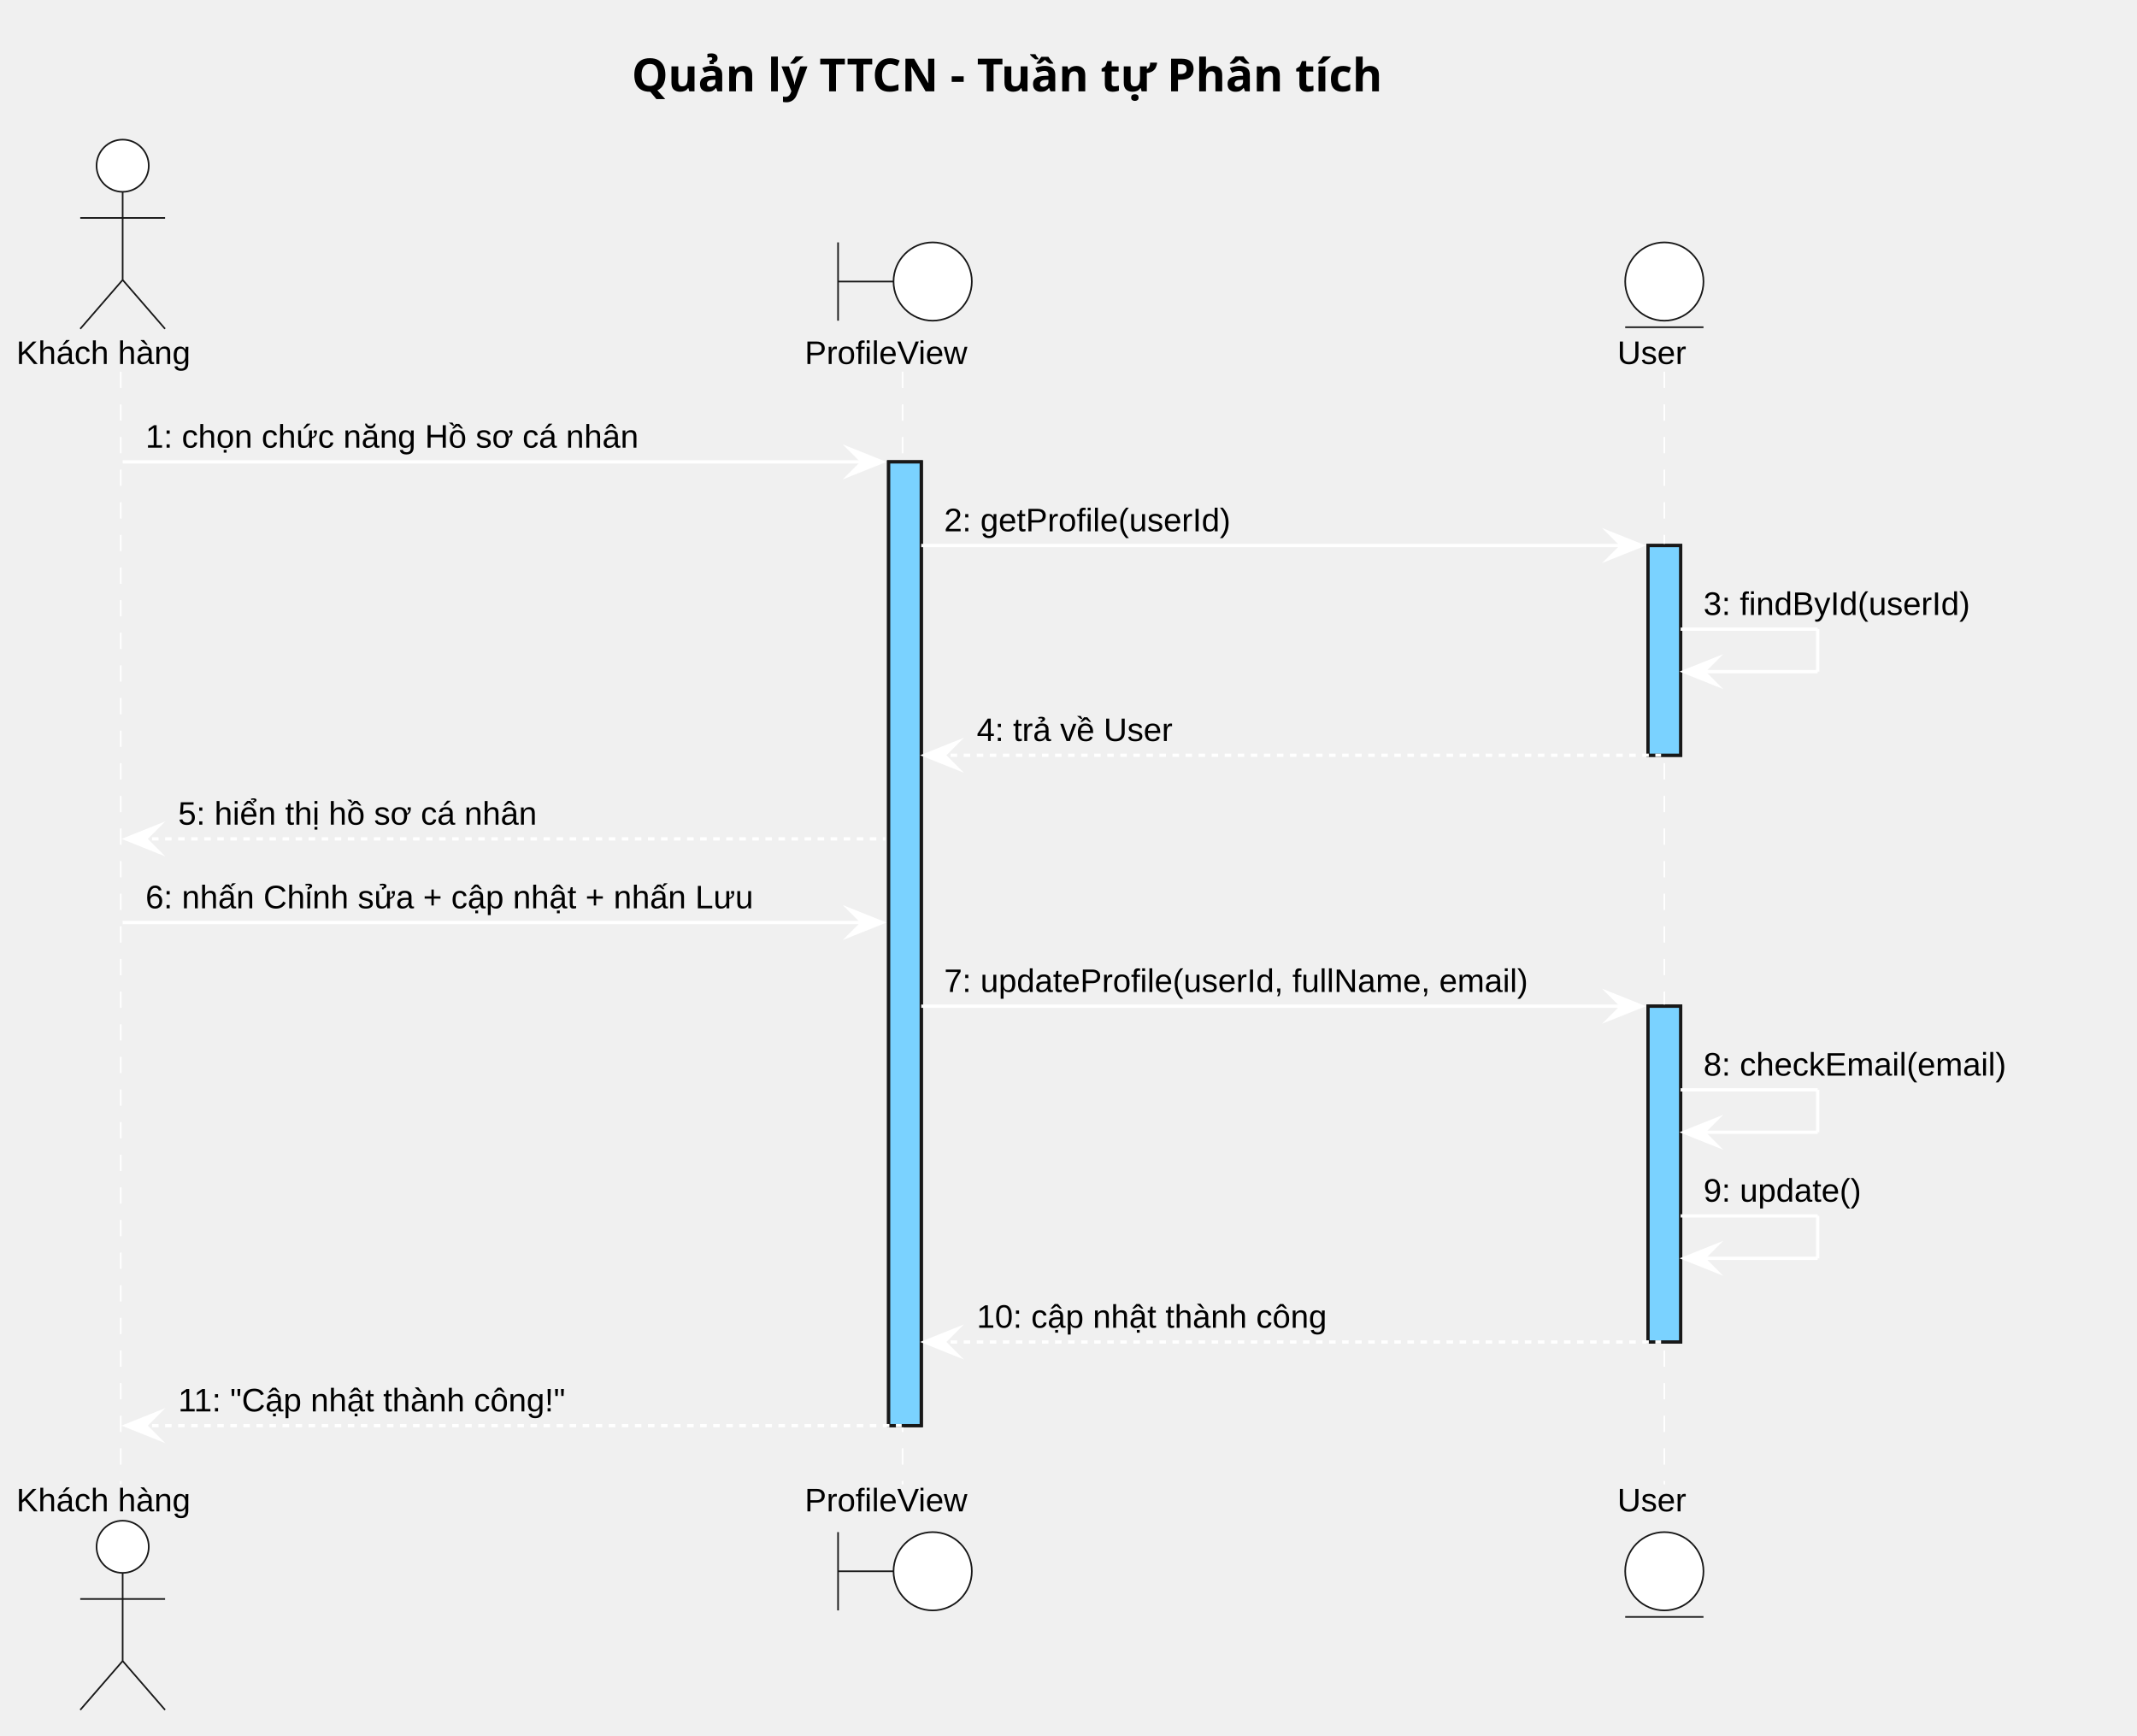
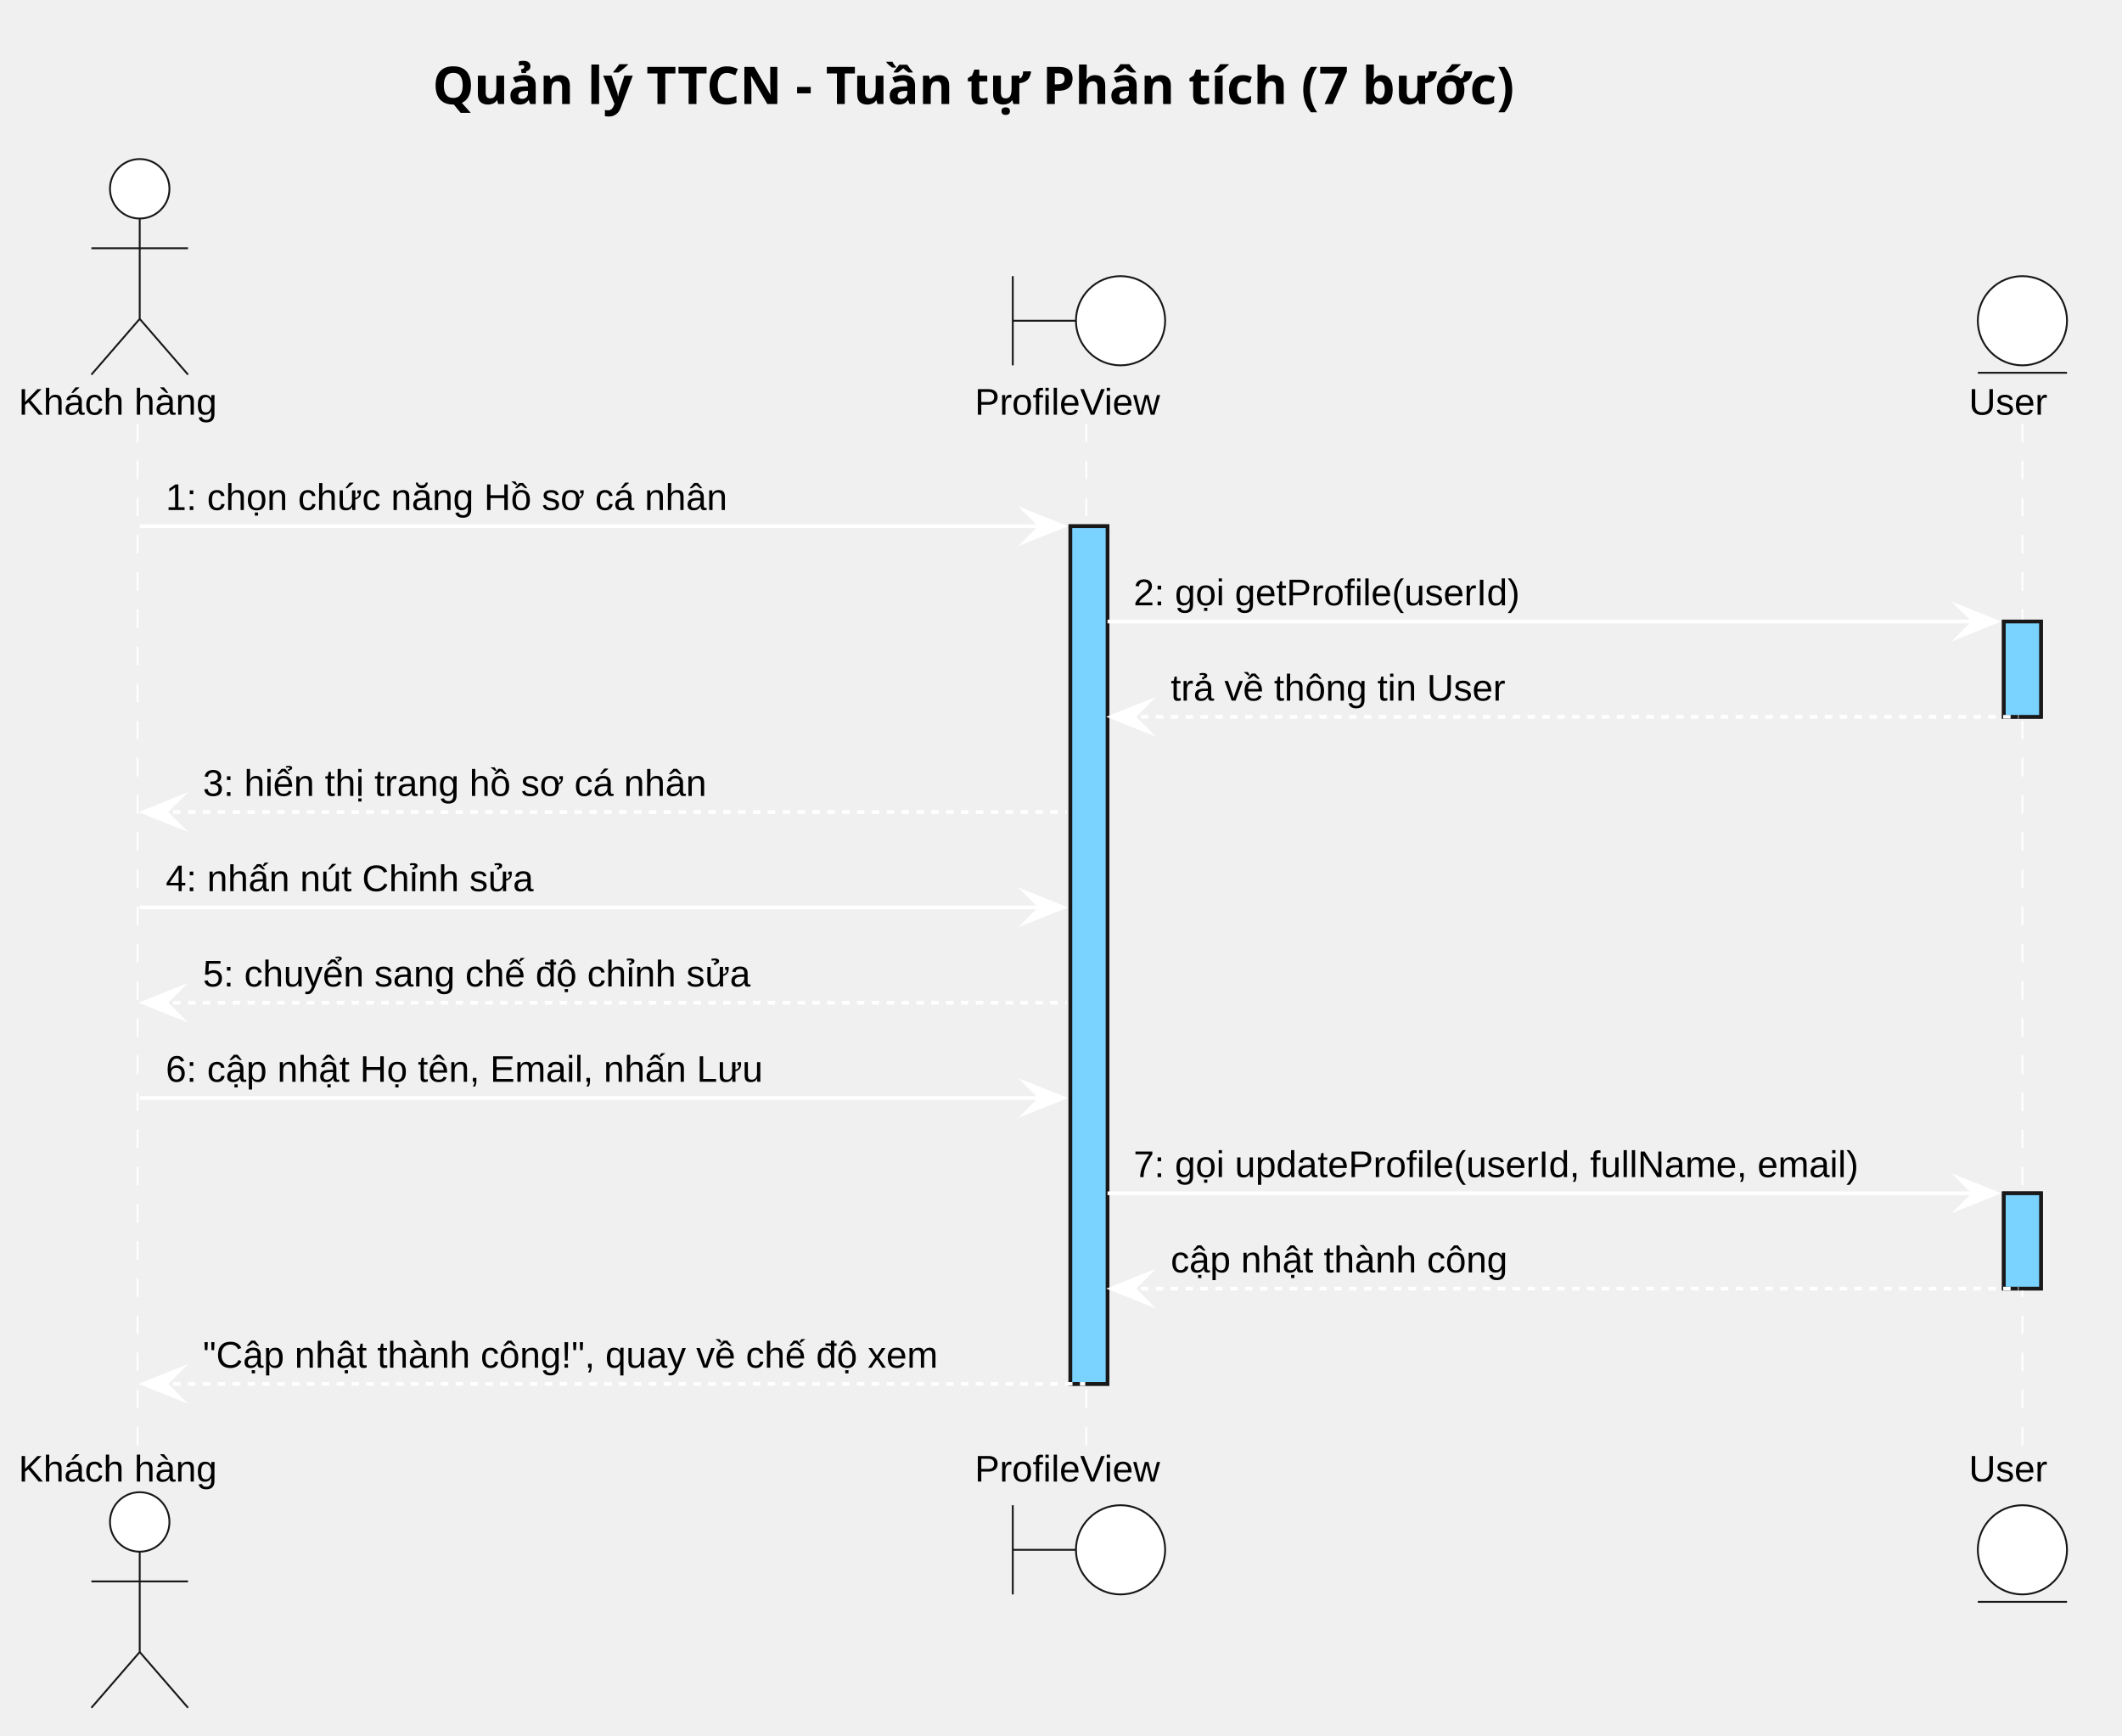
- <svg xmlns="http://www.w3.org/2000/svg" contentStyleType="text/css" data-diagram-type="SEQUENCE" height="532px" preserveAspectRatio="none" style="width:655px;height:532px;background:#FFFFFF;" version="1.1" viewBox="0 0 655 532" width="655px" zoomAndPan="magnify">
+ <svg xmlns="http://www.w3.org/2000/svg" contentStyleType="text/css" data-diagram-type="SEQUENCE" height="467px" preserveAspectRatio="none" style="width:571px;height:467px;background:#FFFFFF;" version="1.1" viewBox="0 0 571 467" width="571px" zoomAndPan="magnify">
  <defs />
  <g>
    <g class="title" data-source-line="22">
-       <text fill="#000000" font-family="sans-serif" font-size="14" font-weight="700" lengthAdjust="spacing" textLength="261.215" x="193.612" y="27.995">Quản lý TTCN - Tuần tự Phân tích</text>
+       <text fill="#000000" font-family="sans-serif" font-size="14" font-weight="700" lengthAdjust="spacing" textLength="331.406" x="116.398" y="27.995">Quản lý TTCN - Tuần tự Phân tích (7 bước)</text>
    </g>
    <g>
-       <rect fill="#7AD2FF" height="295.406" style="stroke:#181818;stroke-width:1;" width="10" x="272.371" y="141.578" />
+       <rect fill="#7AD2FF" height="230.766" style="stroke:#181818;stroke-width:1;" width="10" x="288.025" y="141.578" />
    </g>
    <g>
-       <rect fill="#7AD2FF" height="64.281" style="stroke:#181818;stroke-width:1;" width="10" x="505.126" y="167.219" />
+       <rect fill="#7AD2FF" height="25.641" style="stroke:#181818;stroke-width:1;" width="10" x="539.203" y="167.219" />
    </g>
    <g>
-       <rect fill="#7AD2FF" height="102.922" style="stroke:#181818;stroke-width:1;" width="10" x="505.126" y="308.422" />
+       <rect fill="#7AD2FF" height="25.641" style="stroke:#181818;stroke-width:1;" width="10" x="539.203" y="321.062" />
    </g>
-     <g class="participant-lifeline" data-entity-uid="part1" data-qualified-name="KH" data-source-line="24" id="part1-lifeline">
+     <g class="participant-lifeline" data-entity-uid="part1" data-qualified-name="Actor" data-source-line="24" id="part1-lifeline">
      <g>
-         <rect fill="#000000" fill-opacity="0" height="341.047" width="8" x="33.595" y="113.938" />
-         <line style="stroke:#FFFFFF;stroke-width:0.5;stroke-dasharray:5,5;" x1="37" x2="37" y1="113.938" y2="454.984" />
+         <rect fill="#000000" fill-opacity="0" height="276.406" width="8" x="33.595" y="113.938" />
+         <line style="stroke:#FFFFFF;stroke-width:0.5;stroke-dasharray:5,5;" x1="37" x2="37" y1="113.938" y2="390.344" />
      </g>
    </g>
    <g class="participant-lifeline" data-entity-uid="part2" data-qualified-name="B1" data-source-line="25" id="part2-lifeline">
      <g>
-         <rect fill="#000000" fill-opacity="0" height="341.047" width="8" x="273.371" y="113.938" />
-         <line style="stroke:#FFFFFF;stroke-width:0.5;stroke-dasharray:5,5;" x1="276.651" x2="276.651" y1="113.938" y2="454.984" />
+         <rect fill="#000000" fill-opacity="0" height="276.406" width="8" x="289.025" y="113.938" />
+         <line style="stroke:#FFFFFF;stroke-width:0.5;stroke-dasharray:5,5;" x1="292.306" x2="292.306" y1="113.938" y2="390.344" />
      </g>
    </g>
    <g class="participant-lifeline" data-entity-uid="part3" data-qualified-name="E1" data-source-line="26" id="part3-lifeline">
      <g>
-         <rect fill="#000000" fill-opacity="0" height="341.047" width="8" x="506.126" y="113.938" />
-         <line style="stroke:#FFFFFF;stroke-width:0.5;stroke-dasharray:5,5;" x1="510.126" x2="510.126" y1="113.938" y2="454.984" />
+         <rect fill="#000000" fill-opacity="0" height="276.406" width="8" x="540.203" y="113.938" />
+         <line style="stroke:#FFFFFF;stroke-width:0.5;stroke-dasharray:5,5;" x1="544.203" x2="544.203" y1="113.938" y2="390.344" />
      </g>
    </g>
-     <g class="participant participant-head" data-entity-uid="part1" data-qualified-name="KH" data-source-line="24" id="part1-head">
+     <g class="participant participant-head" data-entity-uid="part1" data-qualified-name="Actor" data-source-line="24" id="part1-head">
      <text fill="#000000" font-family="Arial" font-size="10" lengthAdjust="spacing" textLength="59.19" x="5" y="111.579">Khách hàng</text>
      <ellipse cx="37.595" cy="50.797" fill="#FFFFFF" rx="8" ry="8" style="stroke:#181818;stroke-width:0.5;" />
      <path d="M37.595,58.797 L37.595,85.797 M24.595,66.797 L50.595,66.797 M37.595,85.797 L24.595,100.797 M37.595,85.797 L50.595,100.797" fill="none" style="stroke:#181818;stroke-width:0.5;" />
    </g>
-     <g class="participant participant-tail" data-entity-uid="part1" data-qualified-name="KH" data-source-line="24" id="part1-tail">
-       <text fill="#000000" font-family="Arial" font-size="10" lengthAdjust="spacing" textLength="59.19" x="5" y="463.267">Khách hàng</text>
-       <ellipse cx="37.595" cy="474.125" fill="#FFFFFF" rx="8" ry="8" style="stroke:#181818;stroke-width:0.5;" />
-       <path d="M37.595,482.125 L37.595,509.125 M24.595,490.125 L50.595,490.125 M37.595,509.125 L24.595,524.125 M37.595,509.125 L50.595,524.125" fill="none" style="stroke:#181818;stroke-width:0.5;" />
+     <g class="participant participant-tail" data-entity-uid="part1" data-qualified-name="Actor" data-source-line="24" id="part1-tail">
+       <text fill="#000000" font-family="Arial" font-size="10" lengthAdjust="spacing" textLength="59.19" x="5" y="398.626">Khách hàng</text>
+       <ellipse cx="37.595" cy="409.484" fill="#FFFFFF" rx="8" ry="8" style="stroke:#181818;stroke-width:0.5;" />
+       <path d="M37.595,417.484 L37.595,444.484 M24.595,425.484 L50.595,425.484 M37.595,444.484 L24.595,459.484 M37.595,444.484 L50.595,459.484" fill="none" style="stroke:#181818;stroke-width:0.5;" />
    </g>
    <g class="participant participant-head" data-entity-uid="part2" data-qualified-name="B1" data-source-line="25" id="part2-head">
-       <text fill="#000000" font-family="Arial" font-size="10" lengthAdjust="spacing" textLength="55.44" x="246.651" y="111.579">ProfileView</text>
-       <path d="M256.871,74.297 L256.871,98.297 M256.871,86.297 L273.871,86.297" fill="none" style="stroke:#181818;stroke-width:0.5;" />
-       <ellipse cx="285.871" cy="86.297" fill="#FFFFFF" rx="12" ry="12" style="stroke:#181818;stroke-width:0.5;" />
+       <text fill="#000000" font-family="Arial" font-size="10" lengthAdjust="spacing" textLength="55.44" x="262.306" y="111.579">ProfileView</text>
+       <path d="M272.525,74.297 L272.525,98.297 M272.525,86.297 L289.525,86.297" fill="none" style="stroke:#181818;stroke-width:0.5;" />
+       <ellipse cx="301.525" cy="86.297" fill="#FFFFFF" rx="12" ry="12" style="stroke:#181818;stroke-width:0.5;" />
    </g>
    <g class="participant participant-tail" data-entity-uid="part2" data-qualified-name="B1" data-source-line="25" id="part2-tail">
-       <text fill="#000000" font-family="Arial" font-size="10" lengthAdjust="spacing" textLength="55.44" x="246.651" y="463.267">ProfileView</text>
-       <path d="M256.871,469.625 L256.871,493.625 M256.871,481.625 L273.871,481.625" fill="none" style="stroke:#181818;stroke-width:0.5;" />
-       <ellipse cx="285.871" cy="481.625" fill="#FFFFFF" rx="12" ry="12" style="stroke:#181818;stroke-width:0.5;" />
+       <text fill="#000000" font-family="Arial" font-size="10" lengthAdjust="spacing" textLength="55.44" x="262.306" y="398.626">ProfileView</text>
+       <path d="M272.525,404.984 L272.525,428.984 M272.525,416.984 L289.525,416.984" fill="none" style="stroke:#181818;stroke-width:0.5;" />
+       <ellipse cx="301.525" cy="416.984" fill="#FFFFFF" rx="12" ry="12" style="stroke:#181818;stroke-width:0.5;" />
    </g>
    <g class="participant participant-head" data-entity-uid="part3" data-qualified-name="E1" data-source-line="26" id="part3-head">
-       <text fill="#000000" font-family="Arial" font-size="10" lengthAdjust="spacing" textLength="22.793" x="495.729" y="111.579">User</text>
-       <ellipse cx="510.126" cy="86.297" fill="#FFFFFF" rx="12" ry="12" style="stroke:#181818;stroke-width:0.5;" />
-       <line style="stroke:#181818;stroke-width:0.5;" x1="498.126" x2="522.126" y1="100.297" y2="100.297" />
+       <text fill="#000000" font-family="Arial" font-size="10" lengthAdjust="spacing" textLength="22.793" x="529.807" y="111.579">User</text>
+       <ellipse cx="544.203" cy="86.297" fill="#FFFFFF" rx="12" ry="12" style="stroke:#181818;stroke-width:0.5;" />
+       <line style="stroke:#181818;stroke-width:0.5;" x1="532.203" x2="556.203" y1="100.297" y2="100.297" />
    </g>
    <g class="participant participant-tail" data-entity-uid="part3" data-qualified-name="E1" data-source-line="26" id="part3-tail">
-       <text fill="#000000" font-family="Arial" font-size="10" lengthAdjust="spacing" textLength="22.793" x="495.729" y="463.267">User</text>
-       <ellipse cx="510.126" cy="481.625" fill="#FFFFFF" rx="12" ry="12" style="stroke:#181818;stroke-width:0.5;" />
-       <line style="stroke:#181818;stroke-width:0.5;" x1="498.126" x2="522.126" y1="495.625" y2="495.625" />
+       <text fill="#000000" font-family="Arial" font-size="10" lengthAdjust="spacing" textLength="22.793" x="529.807" y="398.626">User</text>
+       <ellipse cx="544.203" cy="416.984" fill="#FFFFFF" rx="12" ry="12" style="stroke:#181818;stroke-width:0.5;" />
+       <line style="stroke:#181818;stroke-width:0.5;" x1="532.203" x2="556.203" y1="430.984" y2="430.984" />
    </g>
    <g>
-       <rect fill="#7AD2FF" height="295.406" style="stroke:#181818;stroke-width:1;" width="10" x="272.371" y="141.578" />
+       <rect fill="#7AD2FF" height="230.766" style="stroke:#181818;stroke-width:1;" width="10" x="288.025" y="141.578" />
    </g>
    <g>
-       <rect fill="#7AD2FF" height="64.281" style="stroke:#181818;stroke-width:1;" width="10" x="505.126" y="167.219" />
+       <rect fill="#7AD2FF" height="25.641" style="stroke:#181818;stroke-width:1;" width="10" x="539.203" y="167.219" />
    </g>
    <g>
-       <rect fill="#7AD2FF" height="102.922" style="stroke:#181818;stroke-width:1;" width="10" x="505.126" y="308.422" />
+       <rect fill="#7AD2FF" height="25.641" style="stroke:#181818;stroke-width:1;" width="10" x="539.203" y="321.062" />
    </g>
    <g class="message" data-entity-1="part1" data-entity-2="part2" data-source-line="28" id="msg1">
-       <polygon fill="#FFFFFF" points="260.371,137.578,270.371,141.578,260.371,145.578,264.371,141.578" style="stroke:#FFFFFF;stroke-width:1;stroke-linejoin:miter;stroke-miterlimit:10;" />
-       <line style="stroke:#FFFFFF;stroke-width:1;" x1="37.595" x2="266.371" y1="141.578" y2="141.578" />
+       <polygon fill="#FFFFFF" points="276.025,137.578,286.025,141.578,276.025,145.578,280.025,141.578" style="stroke:#FFFFFF;stroke-width:1;stroke-linejoin:miter;stroke-miterlimit:10;" />
+       <line style="stroke:#FFFFFF;stroke-width:1;" x1="37.595" x2="282.025" y1="141.578" y2="141.578" />
      <text fill="#000000" font-family="Arial" font-size="10" lengthAdjust="spacing" textLength="166.831" x="44.595" y="137.22">1: chọn chức năng Hồ sơ cá nhân</text>
    </g>
    <g class="message" data-entity-1="part2" data-entity-2="part3" data-source-line="30" id="msg2">
-       <polygon fill="#FFFFFF" points="493.126,163.219,503.126,167.219,493.126,171.219,497.126,167.219" style="stroke:#FFFFFF;stroke-width:1;stroke-linejoin:miter;stroke-miterlimit:10;" />
-       <line style="stroke:#FFFFFF;stroke-width:1;" x1="282.371" x2="499.126" y1="167.219" y2="167.219" />
-       <text fill="#000000" font-family="Arial" font-size="10" lengthAdjust="spacing" textLength="99.731" x="289.371" y="162.86">2: getProfile(userId)</text>
+       <polygon fill="#FFFFFF" points="527.203,163.219,537.203,167.219,527.203,171.219,531.203,167.219" style="stroke:#FFFFFF;stroke-width:1;stroke-linejoin:miter;stroke-miterlimit:10;" />
+       <line style="stroke:#FFFFFF;stroke-width:1;" x1="298.025" x2="533.203" y1="167.219" y2="167.219" />
+       <text fill="#000000" font-family="Arial" font-size="10" lengthAdjust="spacing" textLength="118.154" x="305.025" y="162.86">2: gọi getProfile(userId)</text>
    </g>
-     <g class="message" data-entity-1="part3" data-entity-2="part3" data-source-line="32" id="msg3">
-       <line style="stroke:#FFFFFF;stroke-width:1;" x1="515.126" x2="557.126" y1="192.859" y2="192.859" />
-       <line style="stroke:#FFFFFF;stroke-width:1;" x1="557.126" x2="557.126" y1="192.859" y2="205.859" />
-       <line style="stroke:#FFFFFF;stroke-width:1;" x1="516.126" x2="557.126" y1="205.859" y2="205.859" />
-       <polygon fill="#FFFFFF" points="526.126,201.859,516.126,205.859,526.126,209.859,522.126,205.859" style="stroke:#FFFFFF;stroke-width:1;stroke-linejoin:miter;stroke-miterlimit:10;" />
-       <text fill="#000000" font-family="Arial" font-size="10" lengthAdjust="spacing" textLength="92.881" x="522.126" y="188.501">3: findById(userId)</text>
+     <g class="message" data-entity-1="part3" data-entity-2="part2" data-source-line="32" id="msg3">
+       <polygon fill="#FFFFFF" points="309.025,188.859,299.025,192.859,309.025,196.859,305.025,192.859" style="stroke:#FFFFFF;stroke-width:1;stroke-linejoin:miter;stroke-miterlimit:10;" />
+       <line style="stroke:#FFFFFF;stroke-width:1;stroke-dasharray:2,2;" x1="303.025" x2="543.203" y1="192.859" y2="192.859" />
+       <text fill="#000000" font-family="Arial" font-size="10" lengthAdjust="spacing" textLength="103.838" x="315.025" y="188.501">trả về thông tin User</text>
    </g>
-     <g class="message" data-entity-1="part3" data-entity-2="part2" data-source-line="33" id="msg4">
-       <polygon fill="#FFFFFF" points="293.371,227.5,283.371,231.5,293.371,235.5,289.371,231.5" style="stroke:#FFFFFF;stroke-width:1;stroke-linejoin:miter;stroke-miterlimit:10;" />
-       <line style="stroke:#FFFFFF;stroke-width:1;stroke-dasharray:2,2;" x1="287.371" x2="509.126" y1="231.5" y2="231.5" />
-       <text fill="#000000" font-family="Arial" font-size="10" lengthAdjust="spacing" textLength="68.291" x="299.371" y="227.142">4: trả về User</text>
+     <g class="message" data-entity-1="part2" data-entity-2="part1" data-source-line="34" id="msg4">
+       <polygon fill="#FFFFFF" points="48.595,214.5,38.595,218.5,48.595,222.5,44.595,218.5" style="stroke:#FFFFFF;stroke-width:1;stroke-linejoin:miter;stroke-miterlimit:10;" />
+       <line style="stroke:#FFFFFF;stroke-width:1;stroke-dasharray:2,2;" x1="42.595" x2="287.025" y1="218.5" y2="218.5" />
+       <text fill="#000000" font-family="Arial" font-size="10" lengthAdjust="spacing" textLength="154.023" x="54.595" y="214.142">3: hiển thị trang hồ sơ cá nhân</text>
    </g>
-     <g class="message" data-entity-1="part2" data-entity-2="part1" data-source-line="35" id="msg5">
-       <polygon fill="#FFFFFF" points="48.595,253.141,38.595,257.141,48.595,261.141,44.595,257.141" style="stroke:#FFFFFF;stroke-width:1;stroke-linejoin:miter;stroke-miterlimit:10;" />
-       <line style="stroke:#FFFFFF;stroke-width:1;stroke-dasharray:2,2;" x1="42.595" x2="271.371" y1="257.141" y2="257.141" />
-       <text fill="#000000" font-family="Arial" font-size="10" lengthAdjust="spacing" textLength="123.999" x="54.595" y="252.782">5: hiển thị hồ sơ cá nhân</text>
+     <g class="message" data-entity-1="part1" data-entity-2="part2" data-source-line="35" id="msg5">
+       <polygon fill="#FFFFFF" points="276.025,240.141,286.025,244.141,276.025,248.141,280.025,244.141" style="stroke:#FFFFFF;stroke-width:1;stroke-linejoin:miter;stroke-miterlimit:10;" />
+       <line style="stroke:#FFFFFF;stroke-width:1;" x1="37.595" x2="282.025" y1="244.141" y2="244.141" />
+       <text fill="#000000" font-family="Arial" font-size="10" lengthAdjust="spacing" textLength="110.635" x="44.595" y="239.782">4: nhấn nút Chỉnh sửa</text>
    </g>
-     <g class="message" data-entity-1="part1" data-entity-2="part2" data-source-line="36" id="msg6">
-       <polygon fill="#FFFFFF" points="260.371,278.781,270.371,282.781,260.371,286.781,264.371,282.781" style="stroke:#FFFFFF;stroke-width:1;stroke-linejoin:miter;stroke-miterlimit:10;" />
-       <line style="stroke:#FFFFFF;stroke-width:1;" x1="37.595" x2="266.371" y1="282.781" y2="282.781" />
-       <text fill="#000000" font-family="Arial" font-size="10" lengthAdjust="spacing" textLength="210.776" x="44.595" y="278.423">6: nhấn Chỉnh sửa + cập nhật + nhấn Lưu</text>
+     <g class="message" data-entity-1="part2" data-entity-2="part1" data-source-line="36" id="msg6">
+       <polygon fill="#FFFFFF" points="48.595,265.781,38.595,269.781,48.595,273.781,44.595,269.781" style="stroke:#FFFFFF;stroke-width:1;stroke-linejoin:miter;stroke-miterlimit:10;" />
+       <line style="stroke:#FFFFFF;stroke-width:1;stroke-dasharray:2,2;" x1="42.595" x2="287.025" y1="269.781" y2="269.781" />
+       <text fill="#000000" font-family="Arial" font-size="10" lengthAdjust="spacing" textLength="164.829" x="54.595" y="265.423">5: chuyển sang chế độ chỉnh sửa</text>
    </g>
-     <g class="message" data-entity-1="part2" data-entity-2="part3" data-source-line="37" id="msg7">
-       <polygon fill="#FFFFFF" points="493.126,304.422,503.126,308.422,493.126,312.422,497.126,308.422" style="stroke:#FFFFFF;stroke-width:1;stroke-linejoin:miter;stroke-miterlimit:10;" />
-       <line style="stroke:#FFFFFF;stroke-width:1;" x1="282.371" x2="499.126" y1="308.422" y2="308.422" />
-       <text fill="#000000" font-family="Arial" font-size="10" lengthAdjust="spacing" textLength="203.755" x="289.371" y="304.063">7: updateProfile(userId, fullName, email)</text>
+     <g class="message" data-entity-1="part1" data-entity-2="part2" data-source-line="37" id="msg7">
+       <polygon fill="#FFFFFF" points="276.025,291.422,286.025,295.422,276.025,299.422,280.025,295.422" style="stroke:#FFFFFF;stroke-width:1;stroke-linejoin:miter;stroke-miterlimit:10;" />
+       <line style="stroke:#FFFFFF;stroke-width:1;" x1="37.595" x2="282.025" y1="295.422" y2="295.422" />
+       <text fill="#000000" font-family="Arial" font-size="10" lengthAdjust="spacing" textLength="180.22" x="44.595" y="291.063">6: cập nhật Họ tên, Email, nhấn Lưu</text>
    </g>
-     <g class="message" data-entity-1="part3" data-entity-2="part3" data-source-line="39" id="msg8">
-       <line style="stroke:#FFFFFF;stroke-width:1;" x1="515.126" x2="557.126" y1="334.062" y2="334.062" />
-       <line style="stroke:#FFFFFF;stroke-width:1;" x1="557.126" x2="557.126" y1="334.062" y2="347.062" />
-       <line style="stroke:#FFFFFF;stroke-width:1;" x1="516.126" x2="557.126" y1="347.062" y2="347.062" />
-       <polygon fill="#FFFFFF" points="526.126,343.062,516.126,347.062,526.126,351.062,522.126,347.062" style="stroke:#FFFFFF;stroke-width:1;stroke-linejoin:miter;stroke-miterlimit:10;" />
-       <text fill="#000000" font-family="Arial" font-size="10" lengthAdjust="spacing" textLength="105.312" x="522.126" y="329.704">8: checkEmail(email)</text>
+     <g class="message" data-entity-1="part2" data-entity-2="part3" data-source-line="38" id="msg8">
+       <polygon fill="#FFFFFF" points="527.203,317.062,537.203,321.062,527.203,325.062,531.203,321.062" style="stroke:#FFFFFF;stroke-width:1;stroke-linejoin:miter;stroke-miterlimit:10;" />
+       <line style="stroke:#FFFFFF;stroke-width:1;" x1="298.025" x2="533.203" y1="321.062" y2="321.062" />
+       <text fill="#000000" font-family="Arial" font-size="10" lengthAdjust="spacing" textLength="222.178" x="305.025" y="316.704">7: gọi updateProfile(userId, fullName, email)</text>
    </g>
-     <g class="message" data-entity-1="part3" data-entity-2="part3" data-source-line="40" id="msg9">
-       <line style="stroke:#FFFFFF;stroke-width:1;" x1="515.126" x2="557.126" y1="372.703" y2="372.703" />
-       <line style="stroke:#FFFFFF;stroke-width:1;" x1="557.126" x2="557.126" y1="372.703" y2="385.703" />
-       <line style="stroke:#FFFFFF;stroke-width:1;" x1="516.126" x2="557.126" y1="385.703" y2="385.703" />
-       <polygon fill="#FFFFFF" points="526.126,381.703,516.126,385.703,526.126,389.703,522.126,385.703" style="stroke:#FFFFFF;stroke-width:1;stroke-linejoin:miter;stroke-miterlimit:10;" />
-       <text fill="#000000" font-family="Arial" font-size="10" lengthAdjust="spacing" textLength="55.947" x="522.126" y="368.345">9: update()</text>
+     <g class="message" data-entity-1="part3" data-entity-2="part2" data-source-line="40" id="msg9">
+       <polygon fill="#FFFFFF" points="309.025,342.703,299.025,346.703,309.025,350.703,305.025,346.703" style="stroke:#FFFFFF;stroke-width:1;stroke-linejoin:miter;stroke-miterlimit:10;" />
+       <line style="stroke:#FFFFFF;stroke-width:1;stroke-dasharray:2,2;" x1="303.025" x2="543.203" y1="346.703" y2="346.703" />
+       <text fill="#000000" font-family="Arial" font-size="10" lengthAdjust="spacing" textLength="103.599" x="315.025" y="342.345">cập nhật thành công</text>
    </g>
-     <g class="message" data-entity-1="part3" data-entity-2="part2" data-source-line="41" id="msg10">
-       <polygon fill="#FFFFFF" points="293.371,407.344,283.371,411.344,293.371,415.344,289.371,411.344" style="stroke:#FFFFFF;stroke-width:1;stroke-linejoin:miter;stroke-miterlimit:10;" />
-       <line style="stroke:#FFFFFF;stroke-width:1;stroke-dasharray:2,2;" x1="287.371" x2="509.126" y1="411.344" y2="411.344" />
-       <text fill="#000000" font-family="Arial" font-size="10" lengthAdjust="spacing" textLength="122.871" x="299.371" y="406.985">10: cập nhật thành công</text>
-     </g>
-     <g class="message" data-entity-1="part2" data-entity-2="part1" data-source-line="43" id="msg11">
-       <polygon fill="#FFFFFF" points="48.595,432.984,38.595,436.984,48.595,440.984,44.595,436.984" style="stroke:#FFFFFF;stroke-width:1;stroke-linejoin:miter;stroke-miterlimit:10;" />
-       <line style="stroke:#FFFFFF;stroke-width:1;stroke-dasharray:2,2;" x1="42.595" x2="276.371" y1="436.984" y2="436.984" />
-       <text fill="#000000" font-family="Arial" font-size="10" lengthAdjust="spacing" textLength="137.564" x="54.595" y="432.626">11: "Cập nhật thành công!"</text>
+     <g class="message" data-entity-1="part2" data-entity-2="part1" data-source-line="42" id="msg10">
+       <polygon fill="#FFFFFF" points="48.595,368.344,38.595,372.344,48.595,376.344,44.595,372.344" style="stroke:#FFFFFF;stroke-width:1;stroke-linejoin:miter;stroke-miterlimit:10;" />
+       <line style="stroke:#FFFFFF;stroke-width:1;stroke-dasharray:2,2;" x1="42.595" x2="292.025" y1="372.344" y2="372.344" />
+       <text fill="#000000" font-family="Arial" font-size="10" lengthAdjust="spacing" textLength="226.431" x="54.595" y="367.985">"Cập nhật thành công!", quay về chế độ xem</text>
    </g>
  </g>
</svg>
